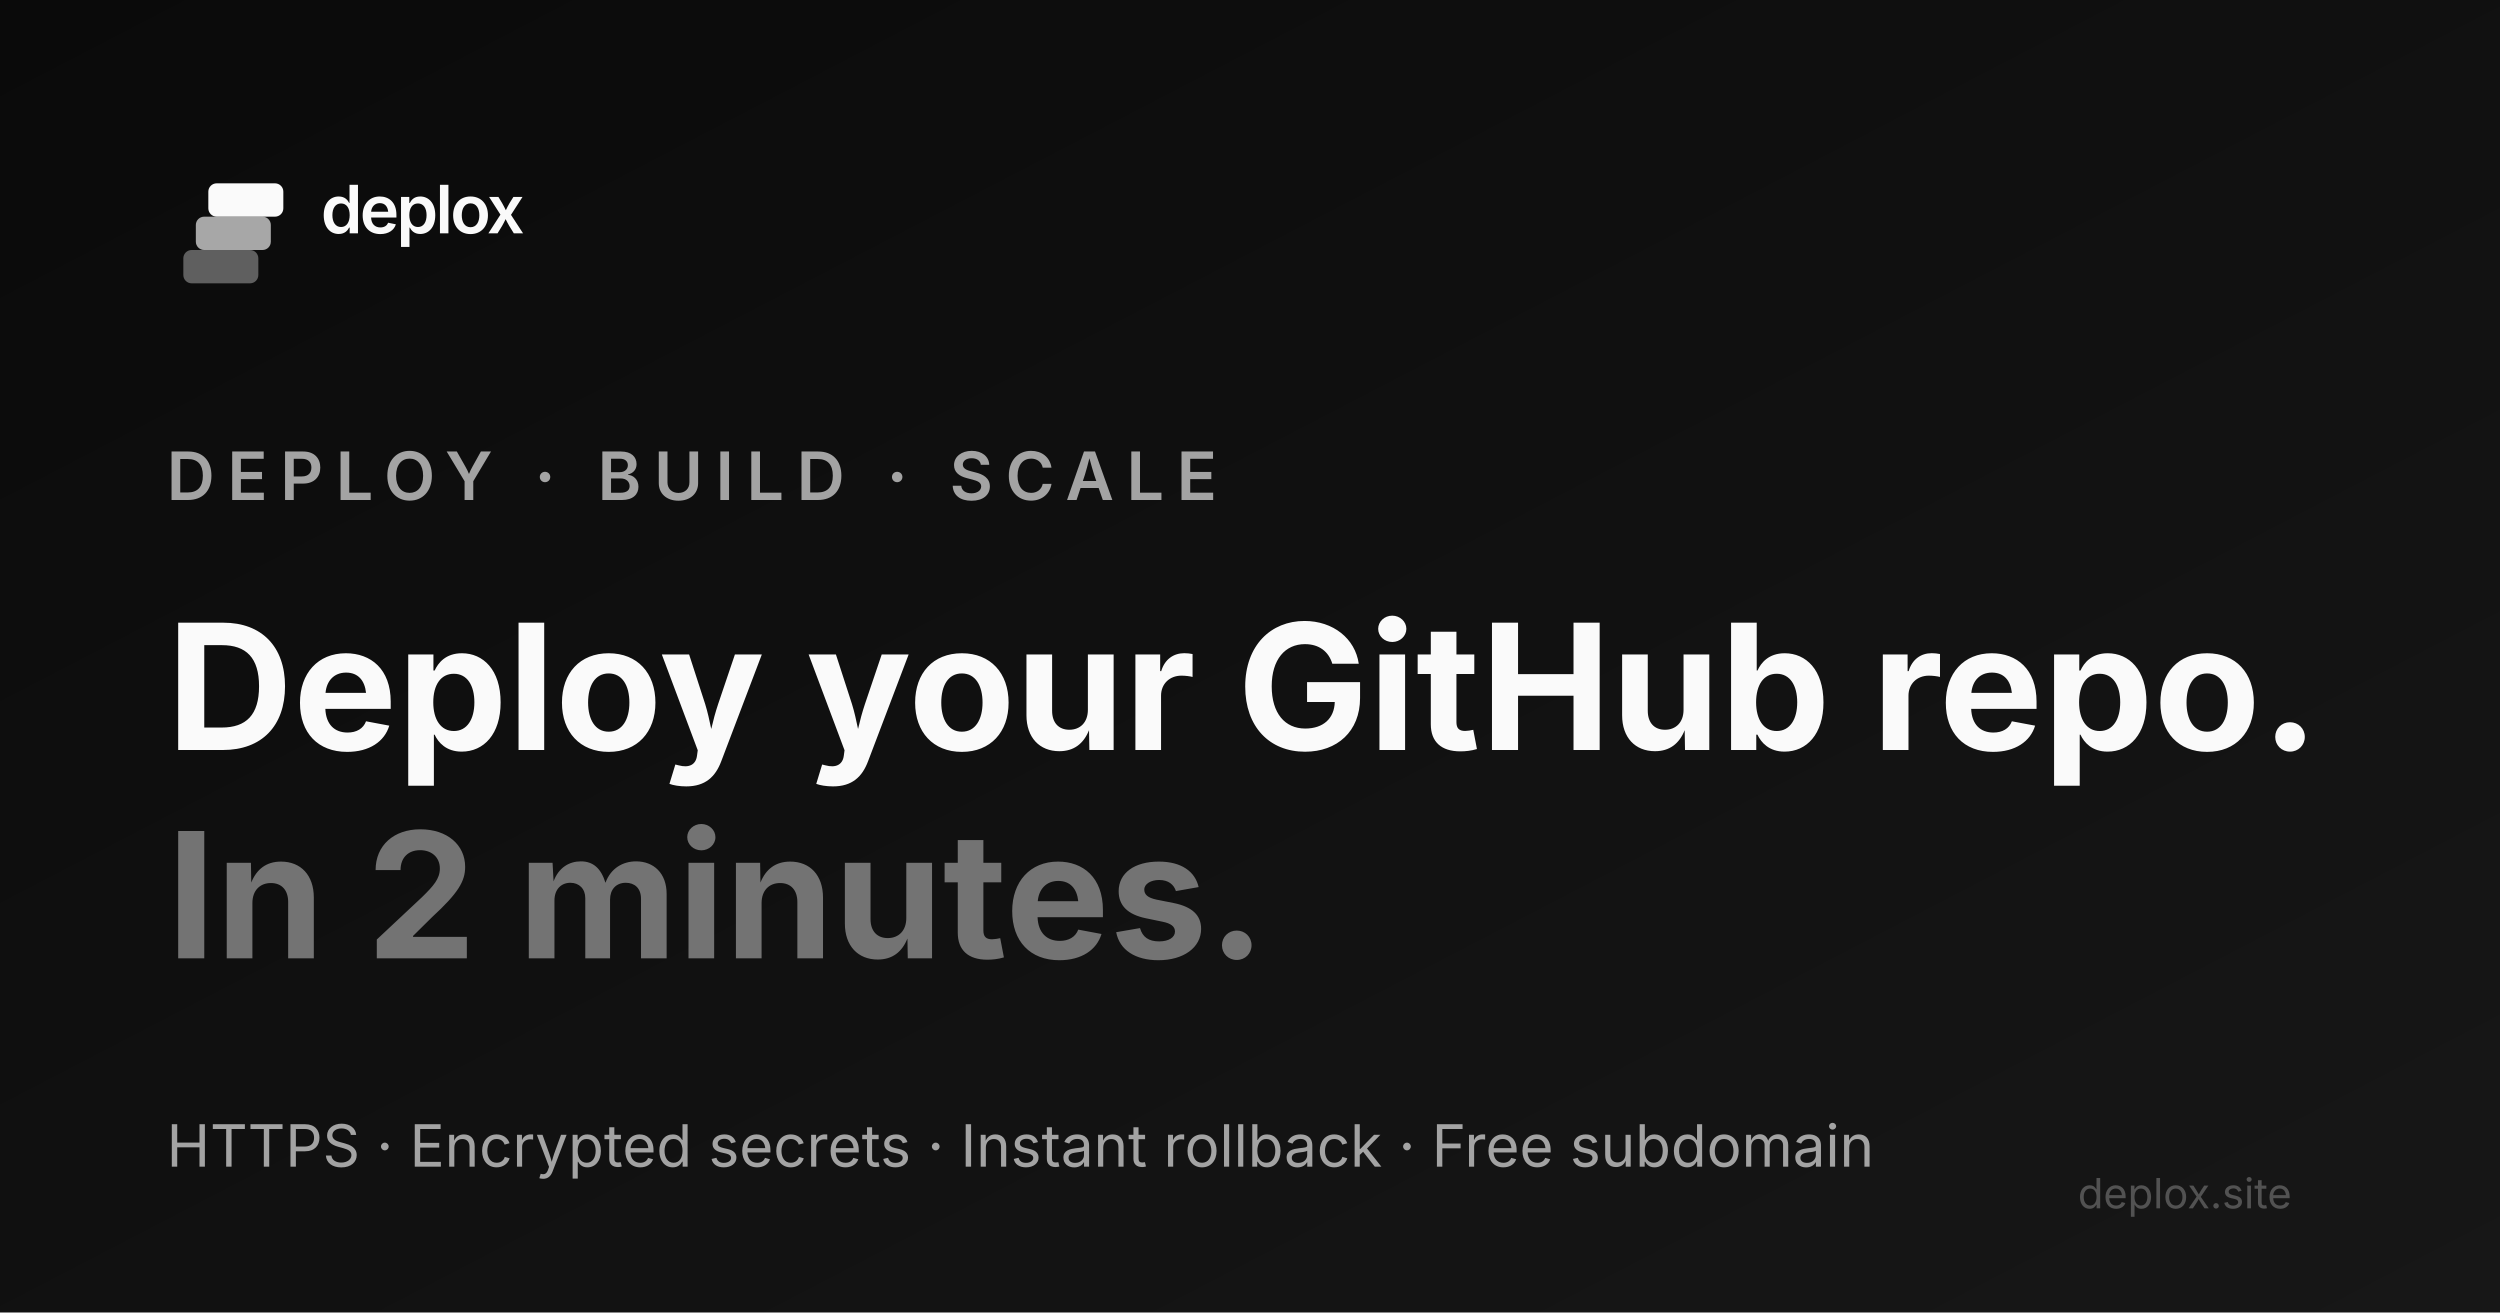
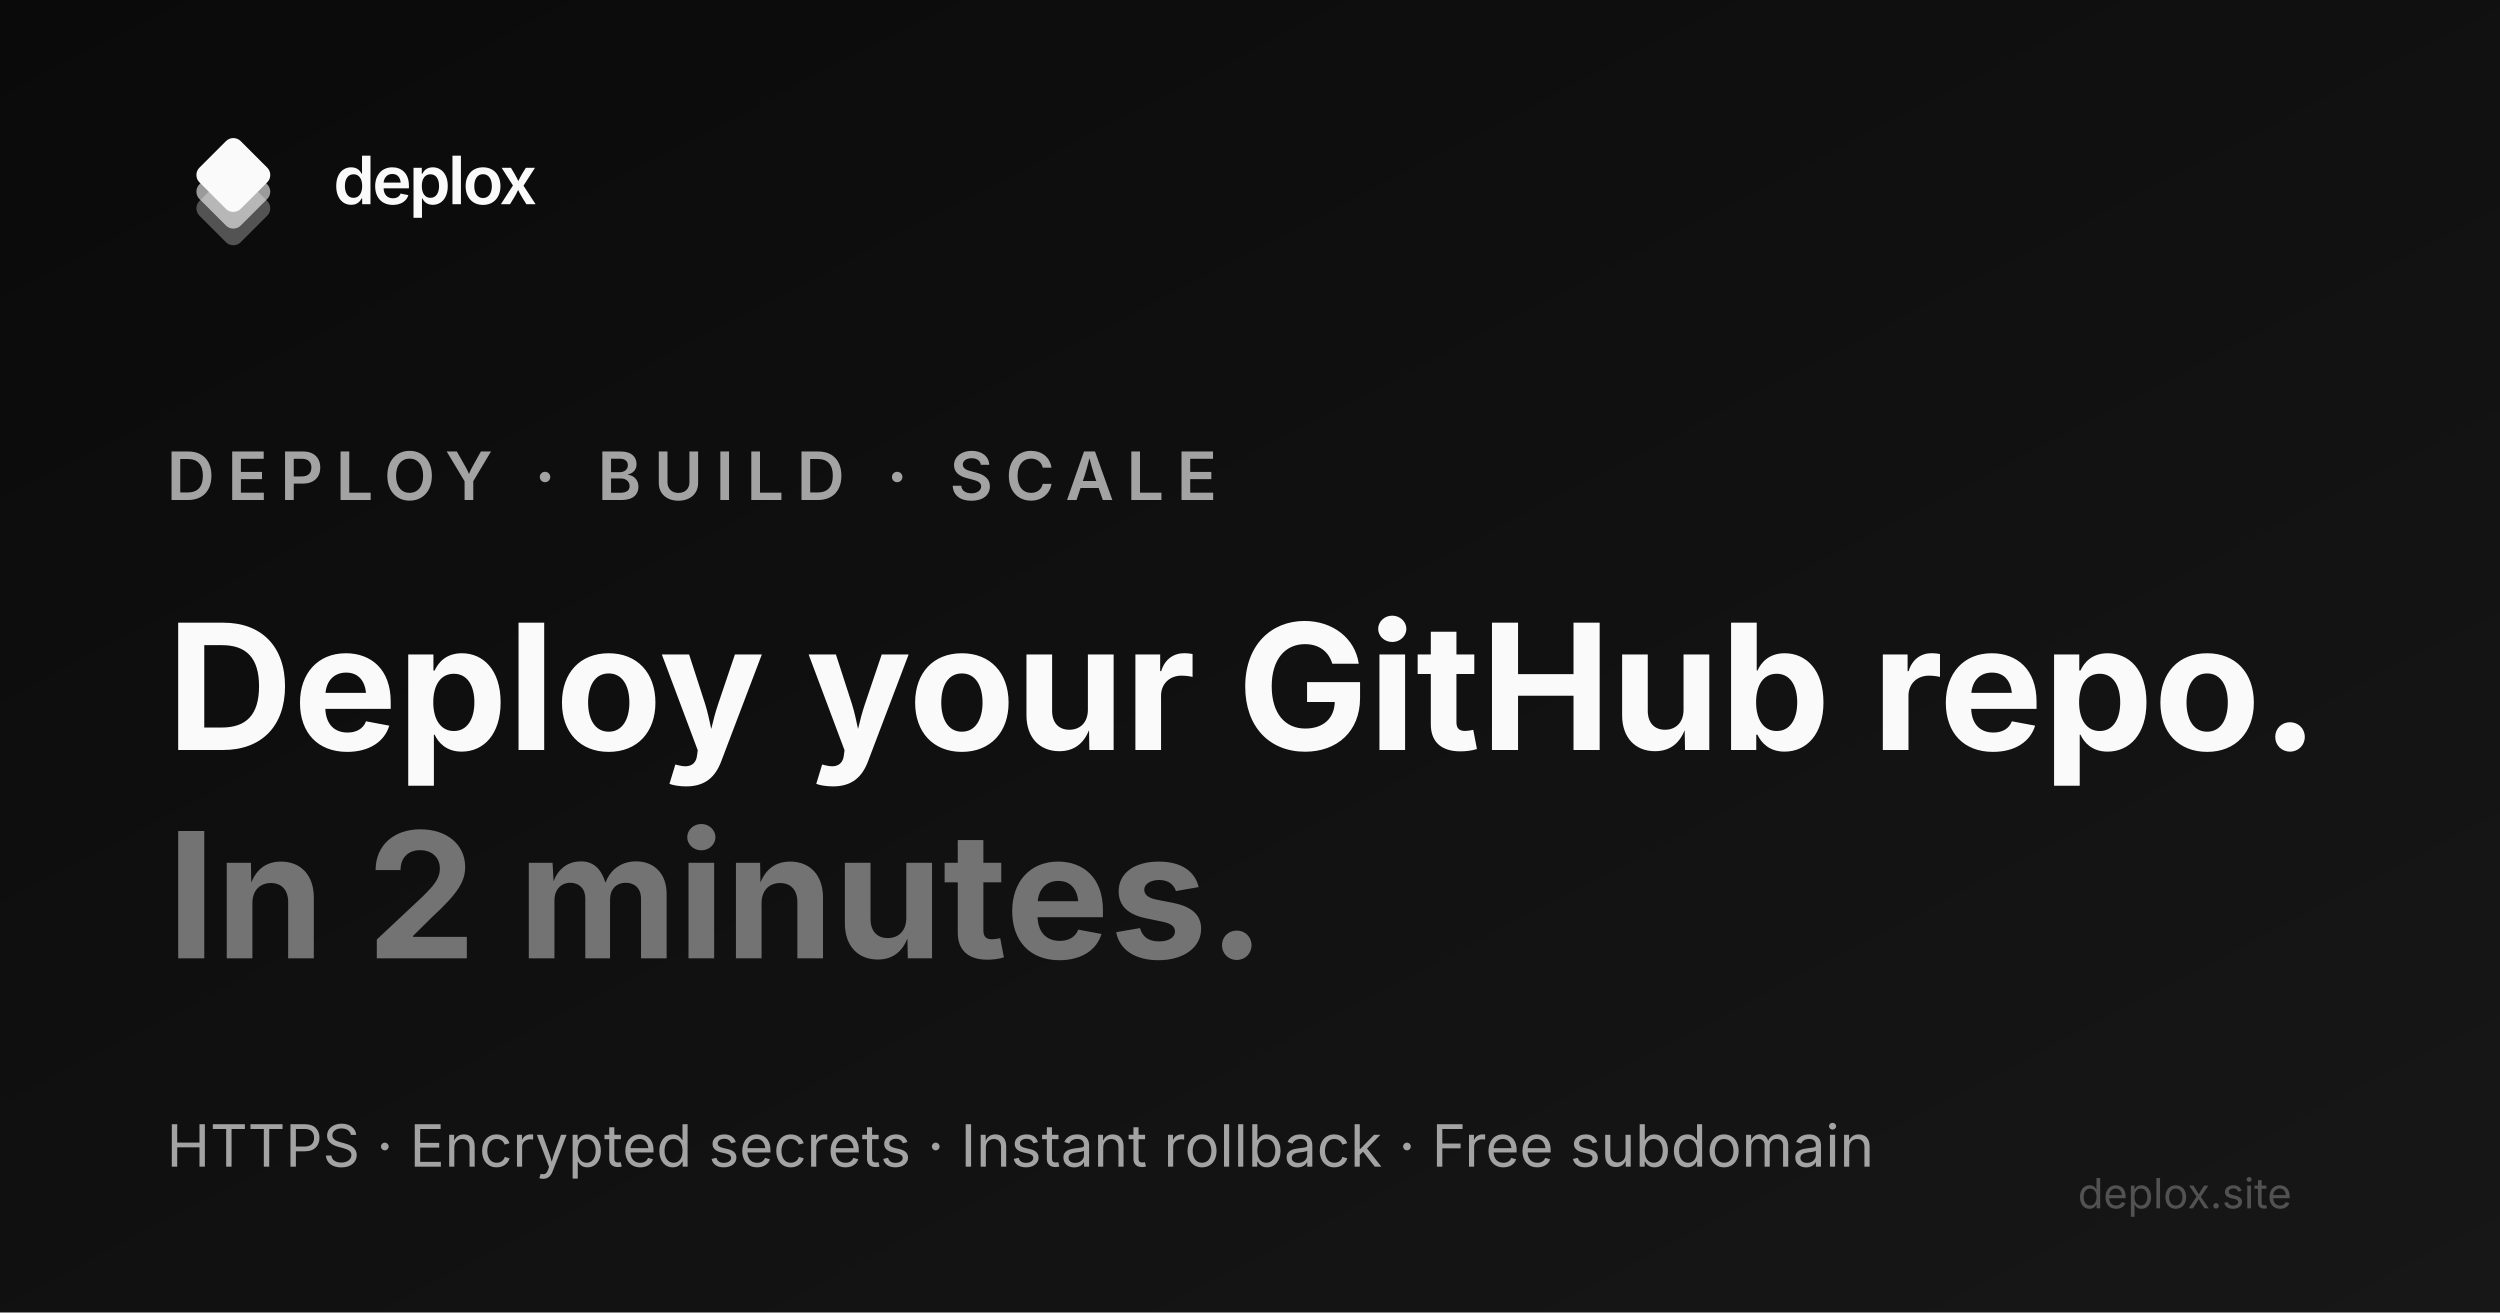
<svg xmlns="http://www.w3.org/2000/svg" viewBox="0 0 1200 630" width="1200" height="630">
  <defs>
    <linearGradient id="bg" x1="0" y1="0" x2="1" y2="1">
      <stop offset="0%" stop-color="#0a0a0a" />
      <stop offset="100%" stop-color="#171717" />
    </linearGradient>
  </defs>
  <rect width="1200" height="630" fill="url(#bg)" />
-   <g transform="translate(80, 80)">
-     <rect x="8" y="40" width="36" height="16" rx="4" fill="#fafafa" opacity="0.35" />
-     <rect x="14" y="24" width="36" height="16" rx="4" fill="#fafafa" opacity="0.65" />
-     <rect x="20" y="8" width="36" height="16" rx="4" fill="#fafafa" opacity="1" />
-     <text x="74" y="32" font-family="Inter, system-ui, sans-serif" font-size="32" font-weight="600" fill="#fafafa" letter-spacing="-0.04em">deplox</text>
+   <g transform="translate(80, 60)">
+     <rect x="18" y="26" width="28" height="28" rx="5" fill="#fafafa" opacity="0.3" transform="rotate(45 32 40)" />
+     <rect x="18" y="18" width="28" height="28" rx="5" fill="#fafafa" opacity="0.6" transform="rotate(45 32 32)" />
+     <rect x="18" y="10" width="28" height="28" rx="5" fill="#fafafa" opacity="1" transform="rotate(45 32 24)" />
+     <text x="80" y="38" font-family="Inter, system-ui, sans-serif" font-size="32" font-weight="600" fill="#fafafa" letter-spacing="-0.04em">deplox</text>
  </g>
  <g transform="translate(80, 240)">
    <text font-family="Inter, system-ui, sans-serif" font-size="32" font-weight="600" fill="#a3a3a3" letter-spacing="6">DEPLOY · BUILD · SCALE</text>
    <text y="120" font-family="Inter, system-ui, sans-serif" font-size="84" font-weight="700" fill="#fafafa">Deploy your GitHub repo.</text>
    <text y="220" font-family="Inter, system-ui, sans-serif" font-size="84" font-weight="700" fill="#737373">In 2 minutes.</text>
    <text y="320" font-family="Inter, system-ui, sans-serif" font-size="28" font-weight="400" fill="#a3a3a3">HTTPS · Encrypted secrets · Instant rollback · Free subdomain</text>
  </g>
  <g transform="translate(1100, 580)" font-family="Inter, system-ui, sans-serif" font-size="20" fill="#525252" text-anchor="end">
    <text>deplox.site</text>
  </g>
</svg>
